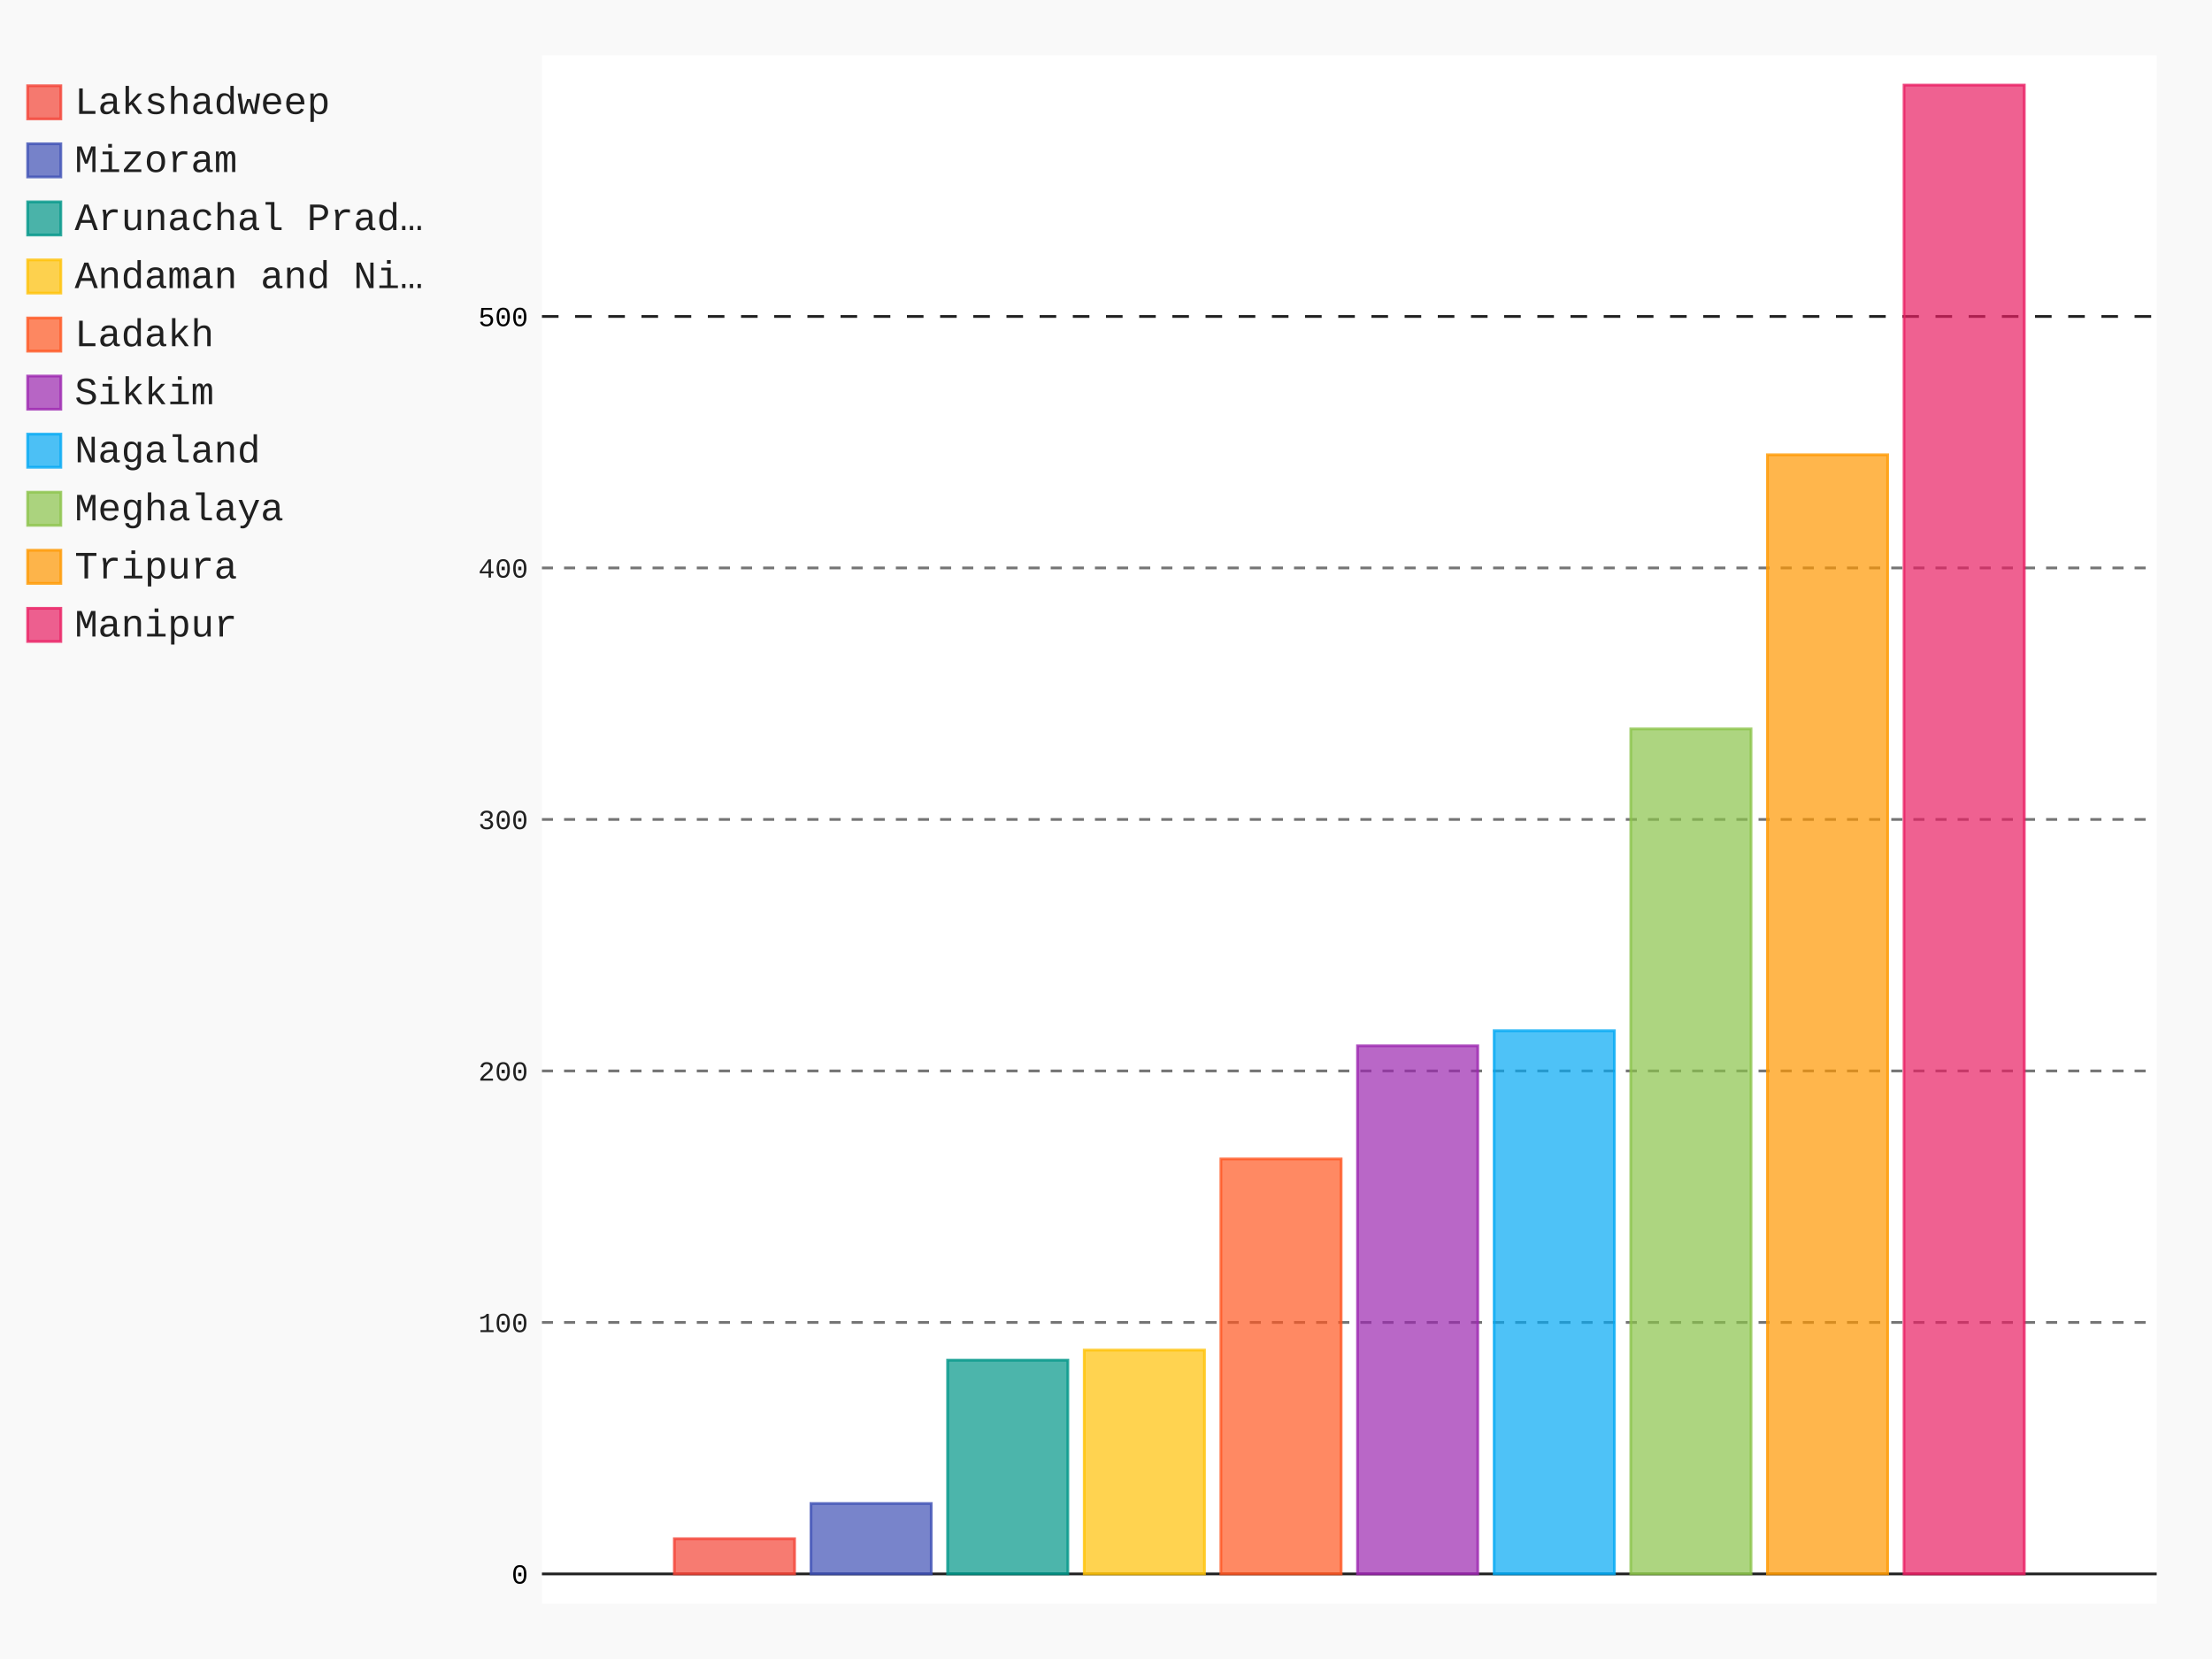
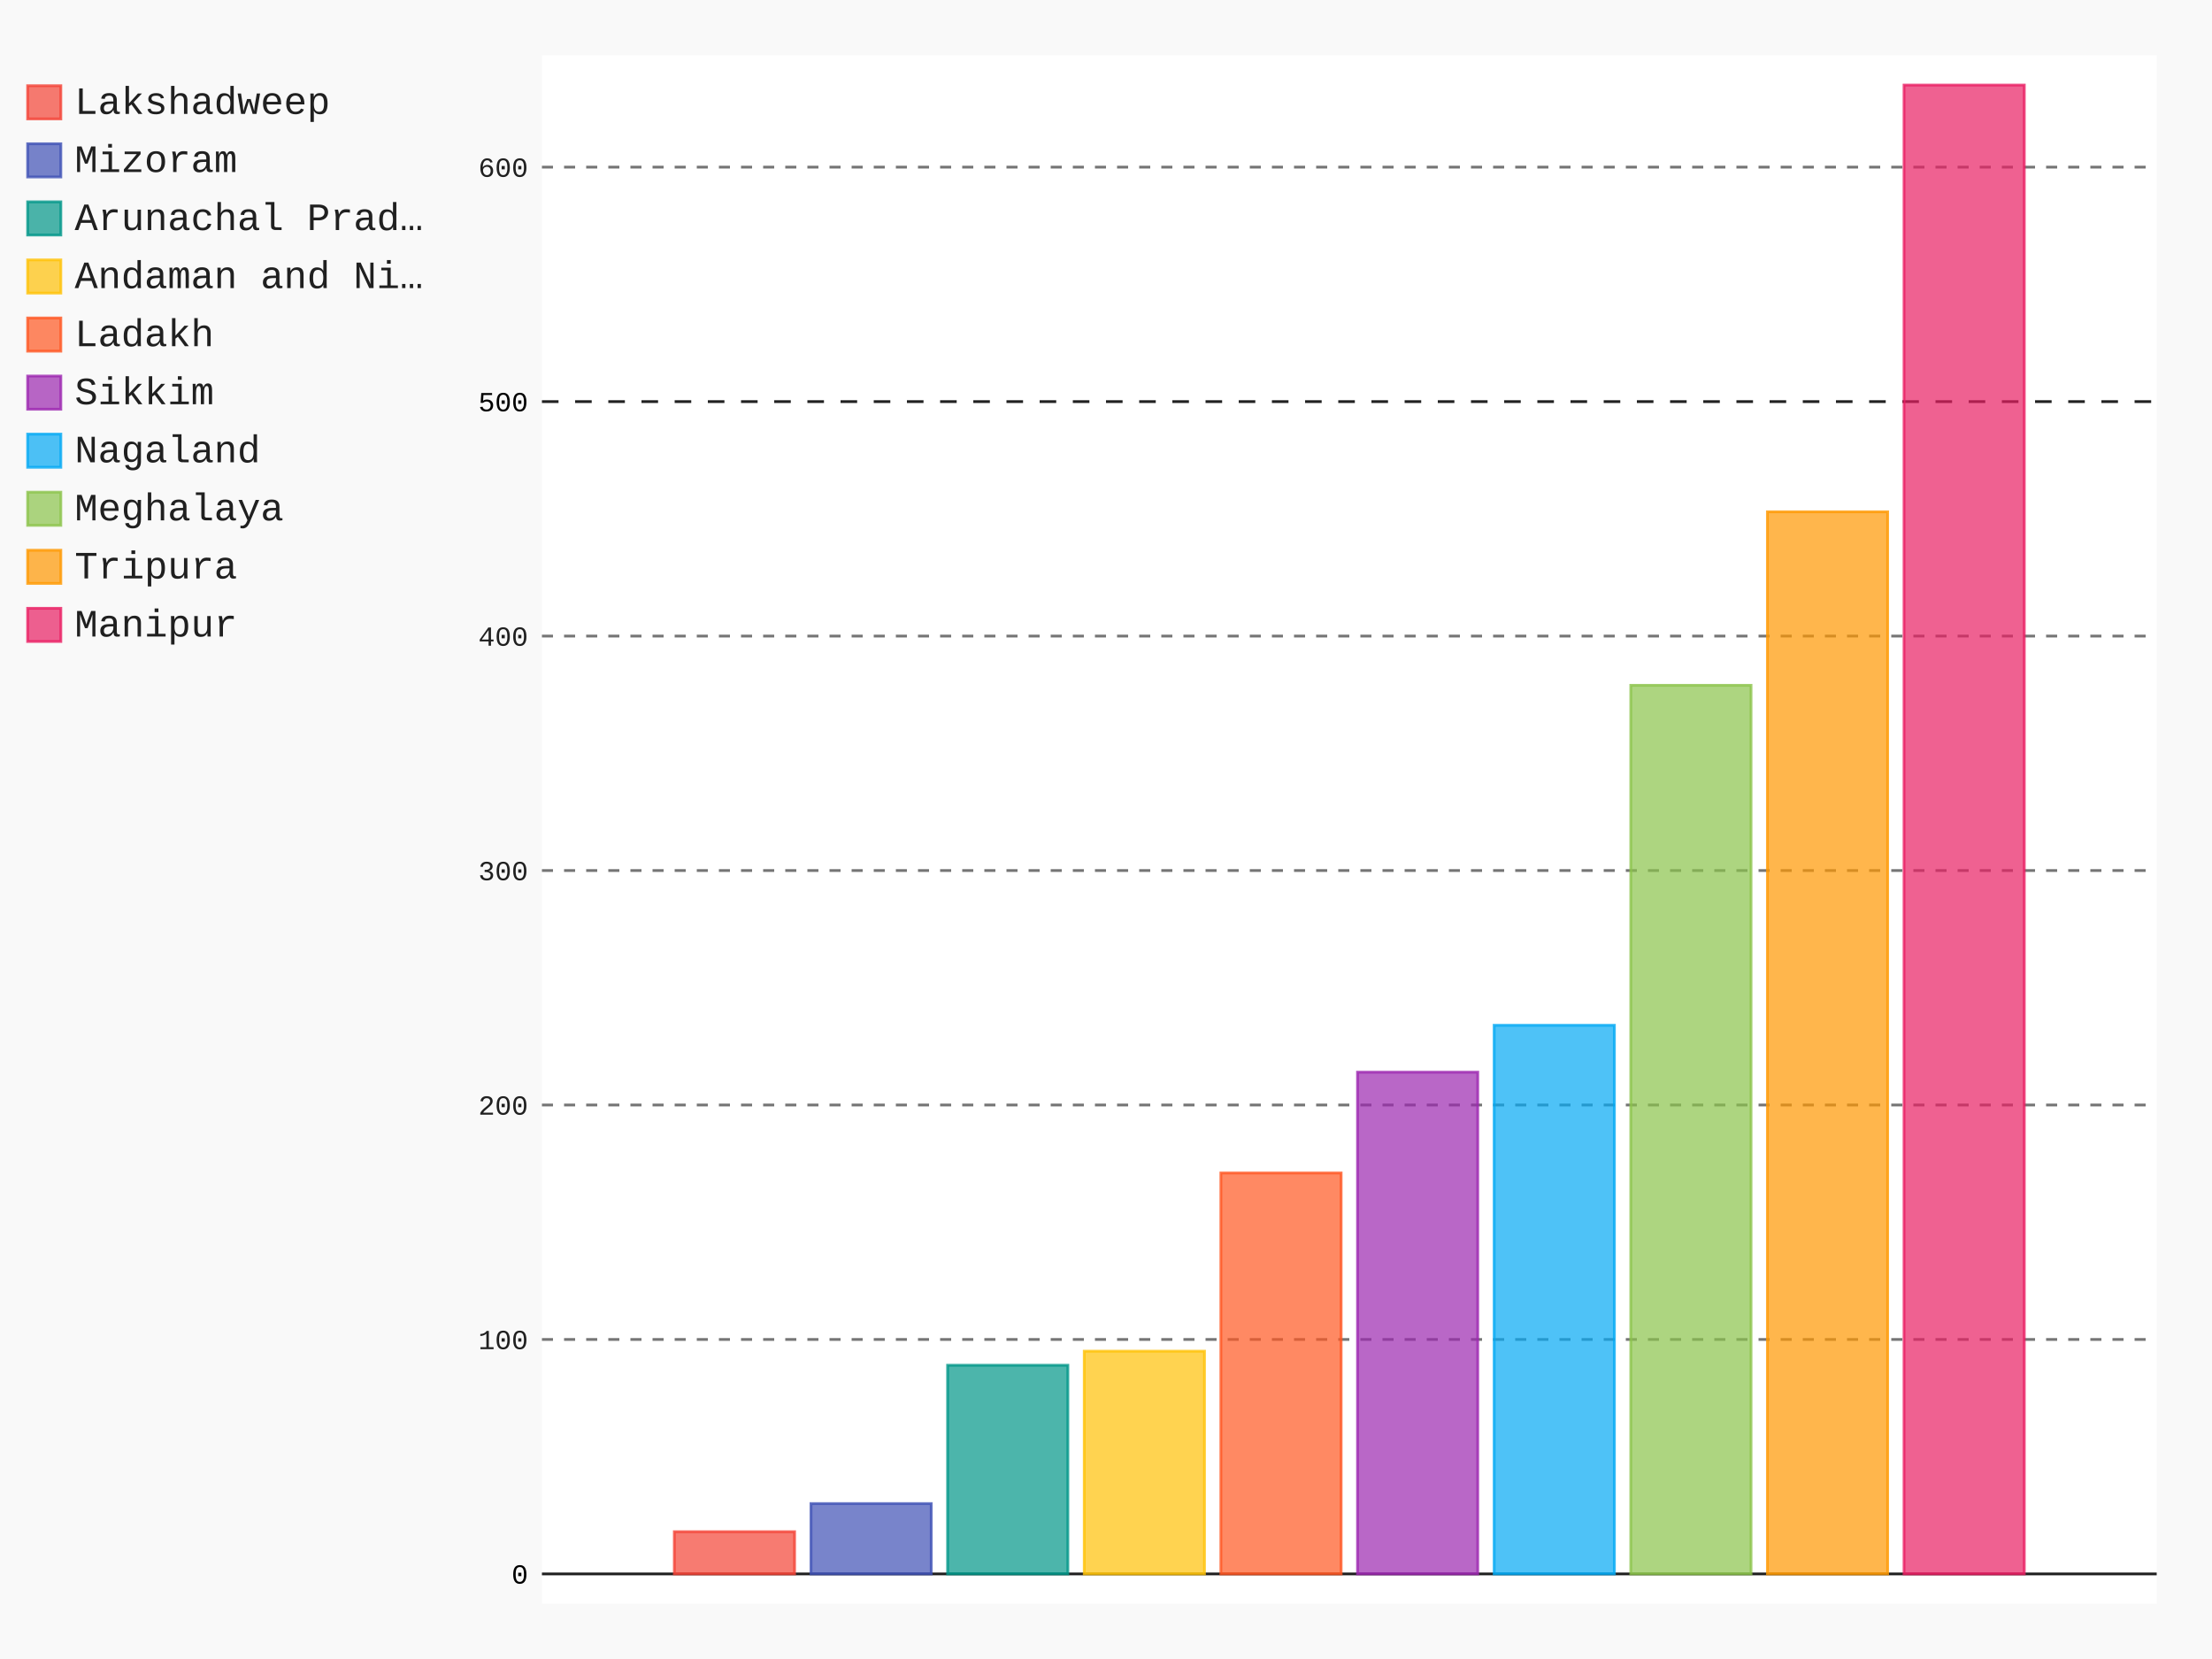
- <svg xmlns="http://www.w3.org/2000/svg" id="chart-e59692dc-4b0c-4bf3-a39b-23f80d093ef9" class="pygal-chart" viewBox="0 0 800 600">
+ <svg xmlns="http://www.w3.org/2000/svg" id="chart-2d6f4a6b-9dd8-41d8-892e-d3e992bb9f02" class="pygal-chart" viewBox="0 0 800 600">
  <defs>
-     <style type="text/css">#chart-e59692dc-4b0c-4bf3-a39b-23f80d093ef9{-webkit-user-select:none;-webkit-font-smoothing:antialiased;font-family:Consolas,"Liberation Mono",Menlo,Courier,monospace}#chart-e59692dc-4b0c-4bf3-a39b-23f80d093ef9 .title{font-family:Consolas,"Liberation Mono",Menlo,Courier,monospace;font-size:16px}#chart-e59692dc-4b0c-4bf3-a39b-23f80d093ef9 .legends .legend text{font-family:Consolas,"Liberation Mono",Menlo,Courier,monospace;font-size:14px}#chart-e59692dc-4b0c-4bf3-a39b-23f80d093ef9 .axis text{font-family:Consolas,"Liberation Mono",Menlo,Courier,monospace;font-size:10px}#chart-e59692dc-4b0c-4bf3-a39b-23f80d093ef9 .axis text.major{font-family:Consolas,"Liberation Mono",Menlo,Courier,monospace;font-size:10px}#chart-e59692dc-4b0c-4bf3-a39b-23f80d093ef9 .text-overlay text.value{font-family:Consolas,"Liberation Mono",Menlo,Courier,monospace;font-size:16px}#chart-e59692dc-4b0c-4bf3-a39b-23f80d093ef9 .text-overlay text.label{font-family:Consolas,"Liberation Mono",Menlo,Courier,monospace;font-size:10px}#chart-e59692dc-4b0c-4bf3-a39b-23f80d093ef9 .tooltip{font-family:Consolas,"Liberation Mono",Menlo,Courier,monospace;font-size:14px}#chart-e59692dc-4b0c-4bf3-a39b-23f80d093ef9 text.no_data{font-family:Consolas,"Liberation Mono",Menlo,Courier,monospace;font-size:64px}
- #chart-e59692dc-4b0c-4bf3-a39b-23f80d093ef9{background-color:rgba(249,249,249,1)}#chart-e59692dc-4b0c-4bf3-a39b-23f80d093ef9 path,#chart-e59692dc-4b0c-4bf3-a39b-23f80d093ef9 line,#chart-e59692dc-4b0c-4bf3-a39b-23f80d093ef9 rect,#chart-e59692dc-4b0c-4bf3-a39b-23f80d093ef9 circle{-webkit-transition:150ms;-moz-transition:150ms;transition:150ms}#chart-e59692dc-4b0c-4bf3-a39b-23f80d093ef9 .graph &gt; .background{fill:rgba(249,249,249,1)}#chart-e59692dc-4b0c-4bf3-a39b-23f80d093ef9 .plot &gt; .background{fill:rgba(255,255,255,1)}#chart-e59692dc-4b0c-4bf3-a39b-23f80d093ef9 .graph{fill:rgba(0,0,0,.87)}#chart-e59692dc-4b0c-4bf3-a39b-23f80d093ef9 text.no_data{fill:rgba(0,0,0,1)}#chart-e59692dc-4b0c-4bf3-a39b-23f80d093ef9 .title{fill:rgba(0,0,0,1)}#chart-e59692dc-4b0c-4bf3-a39b-23f80d093ef9 .legends .legend text{fill:rgba(0,0,0,.87)}#chart-e59692dc-4b0c-4bf3-a39b-23f80d093ef9 .legends .legend:hover text{fill:rgba(0,0,0,1)}#chart-e59692dc-4b0c-4bf3-a39b-23f80d093ef9 .axis .line{stroke:rgba(0,0,0,1)}#chart-e59692dc-4b0c-4bf3-a39b-23f80d093ef9 .axis .guide.line{stroke:rgba(0,0,0,.54)}#chart-e59692dc-4b0c-4bf3-a39b-23f80d093ef9 .axis .major.line{stroke:rgba(0,0,0,.87)}#chart-e59692dc-4b0c-4bf3-a39b-23f80d093ef9 .axis text.major{fill:rgba(0,0,0,1)}#chart-e59692dc-4b0c-4bf3-a39b-23f80d093ef9 .axis.y .guides:hover .guide.line,#chart-e59692dc-4b0c-4bf3-a39b-23f80d093ef9 .line-graph .axis.x .guides:hover .guide.line,#chart-e59692dc-4b0c-4bf3-a39b-23f80d093ef9 .stackedline-graph .axis.x .guides:hover .guide.line,#chart-e59692dc-4b0c-4bf3-a39b-23f80d093ef9 .xy-graph .axis.x .guides:hover .guide.line{stroke:rgba(0,0,0,1)}#chart-e59692dc-4b0c-4bf3-a39b-23f80d093ef9 .axis .guides:hover text{fill:rgba(0,0,0,1)}#chart-e59692dc-4b0c-4bf3-a39b-23f80d093ef9 .reactive{fill-opacity:.7;stroke-opacity:.8}#chart-e59692dc-4b0c-4bf3-a39b-23f80d093ef9 .ci{stroke:rgba(0,0,0,.87)}#chart-e59692dc-4b0c-4bf3-a39b-23f80d093ef9 .reactive.active,#chart-e59692dc-4b0c-4bf3-a39b-23f80d093ef9 .active .reactive{fill-opacity:.8;stroke-opacity:.9;stroke-width:4}#chart-e59692dc-4b0c-4bf3-a39b-23f80d093ef9 .ci .reactive.active{stroke-width:1.5}#chart-e59692dc-4b0c-4bf3-a39b-23f80d093ef9 .series text{fill:rgba(0,0,0,1)}#chart-e59692dc-4b0c-4bf3-a39b-23f80d093ef9 .tooltip rect{fill:rgba(255,255,255,1);stroke:rgba(0,0,0,1);-webkit-transition:opacity 150ms;-moz-transition:opacity 150ms;transition:opacity 150ms}#chart-e59692dc-4b0c-4bf3-a39b-23f80d093ef9 .tooltip .label{fill:rgba(0,0,0,.87)}#chart-e59692dc-4b0c-4bf3-a39b-23f80d093ef9 .tooltip .label{fill:rgba(0,0,0,.87)}#chart-e59692dc-4b0c-4bf3-a39b-23f80d093ef9 .tooltip .legend{font-size:.8em;fill:rgba(0,0,0,.54)}#chart-e59692dc-4b0c-4bf3-a39b-23f80d093ef9 .tooltip .x_label{font-size:.6em;fill:rgba(0,0,0,1)}#chart-e59692dc-4b0c-4bf3-a39b-23f80d093ef9 .tooltip .xlink{font-size:.5em;text-decoration:underline}#chart-e59692dc-4b0c-4bf3-a39b-23f80d093ef9 .tooltip .value{font-size:1.5em}#chart-e59692dc-4b0c-4bf3-a39b-23f80d093ef9 .bound{font-size:.5em}#chart-e59692dc-4b0c-4bf3-a39b-23f80d093ef9 .max-value{font-size:.75em;fill:rgba(0,0,0,.54)}#chart-e59692dc-4b0c-4bf3-a39b-23f80d093ef9 .map-element{fill:rgba(255,255,255,1);stroke:rgba(0,0,0,.54) !important}#chart-e59692dc-4b0c-4bf3-a39b-23f80d093ef9 .map-element .reactive{fill-opacity:inherit;stroke-opacity:inherit}#chart-e59692dc-4b0c-4bf3-a39b-23f80d093ef9 .color-0,#chart-e59692dc-4b0c-4bf3-a39b-23f80d093ef9 .color-0 a:visited{stroke:#F44336;fill:#F44336}#chart-e59692dc-4b0c-4bf3-a39b-23f80d093ef9 .color-1,#chart-e59692dc-4b0c-4bf3-a39b-23f80d093ef9 .color-1 a:visited{stroke:#3F51B5;fill:#3F51B5}#chart-e59692dc-4b0c-4bf3-a39b-23f80d093ef9 .color-2,#chart-e59692dc-4b0c-4bf3-a39b-23f80d093ef9 .color-2 a:visited{stroke:#009688;fill:#009688}#chart-e59692dc-4b0c-4bf3-a39b-23f80d093ef9 .color-3,#chart-e59692dc-4b0c-4bf3-a39b-23f80d093ef9 .color-3 a:visited{stroke:#FFC107;fill:#FFC107}#chart-e59692dc-4b0c-4bf3-a39b-23f80d093ef9 .color-4,#chart-e59692dc-4b0c-4bf3-a39b-23f80d093ef9 .color-4 a:visited{stroke:#FF5722;fill:#FF5722}#chart-e59692dc-4b0c-4bf3-a39b-23f80d093ef9 .color-5,#chart-e59692dc-4b0c-4bf3-a39b-23f80d093ef9 .color-5 a:visited{stroke:#9C27B0;fill:#9C27B0}#chart-e59692dc-4b0c-4bf3-a39b-23f80d093ef9 .color-6,#chart-e59692dc-4b0c-4bf3-a39b-23f80d093ef9 .color-6 a:visited{stroke:#03A9F4;fill:#03A9F4}#chart-e59692dc-4b0c-4bf3-a39b-23f80d093ef9 .color-7,#chart-e59692dc-4b0c-4bf3-a39b-23f80d093ef9 .color-7 a:visited{stroke:#8BC34A;fill:#8BC34A}#chart-e59692dc-4b0c-4bf3-a39b-23f80d093ef9 .color-8,#chart-e59692dc-4b0c-4bf3-a39b-23f80d093ef9 .color-8 a:visited{stroke:#FF9800;fill:#FF9800}#chart-e59692dc-4b0c-4bf3-a39b-23f80d093ef9 .color-9,#chart-e59692dc-4b0c-4bf3-a39b-23f80d093ef9 .color-9 a:visited{stroke:#E91E63;fill:#E91E63}#chart-e59692dc-4b0c-4bf3-a39b-23f80d093ef9 .text-overlay .color-0 text{fill:black}#chart-e59692dc-4b0c-4bf3-a39b-23f80d093ef9 .text-overlay .color-1 text{fill:black}#chart-e59692dc-4b0c-4bf3-a39b-23f80d093ef9 .text-overlay .color-2 text{fill:black}#chart-e59692dc-4b0c-4bf3-a39b-23f80d093ef9 .text-overlay .color-3 text{fill:black}#chart-e59692dc-4b0c-4bf3-a39b-23f80d093ef9 .text-overlay .color-4 text{fill:black}#chart-e59692dc-4b0c-4bf3-a39b-23f80d093ef9 .text-overlay .color-5 text{fill:black}#chart-e59692dc-4b0c-4bf3-a39b-23f80d093ef9 .text-overlay .color-6 text{fill:black}#chart-e59692dc-4b0c-4bf3-a39b-23f80d093ef9 .text-overlay .color-7 text{fill:black}#chart-e59692dc-4b0c-4bf3-a39b-23f80d093ef9 .text-overlay .color-8 text{fill:black}#chart-e59692dc-4b0c-4bf3-a39b-23f80d093ef9 .text-overlay .color-9 text{fill:black}
- #chart-e59692dc-4b0c-4bf3-a39b-23f80d093ef9 text.no_data{text-anchor:middle}#chart-e59692dc-4b0c-4bf3-a39b-23f80d093ef9 .guide.line{fill:none}#chart-e59692dc-4b0c-4bf3-a39b-23f80d093ef9 .centered{text-anchor:middle}#chart-e59692dc-4b0c-4bf3-a39b-23f80d093ef9 .title{text-anchor:middle}#chart-e59692dc-4b0c-4bf3-a39b-23f80d093ef9 .legends .legend text{fill-opacity:1}#chart-e59692dc-4b0c-4bf3-a39b-23f80d093ef9 .axis.x text{text-anchor:middle}#chart-e59692dc-4b0c-4bf3-a39b-23f80d093ef9 .axis.x:not(.web) text[transform]{text-anchor:start}#chart-e59692dc-4b0c-4bf3-a39b-23f80d093ef9 .axis.x:not(.web) text[transform].backwards{text-anchor:end}#chart-e59692dc-4b0c-4bf3-a39b-23f80d093ef9 .axis.y text{text-anchor:end}#chart-e59692dc-4b0c-4bf3-a39b-23f80d093ef9 .axis.y text[transform].backwards{text-anchor:start}#chart-e59692dc-4b0c-4bf3-a39b-23f80d093ef9 .axis.y2 text{text-anchor:start}#chart-e59692dc-4b0c-4bf3-a39b-23f80d093ef9 .axis.y2 text[transform].backwards{text-anchor:end}#chart-e59692dc-4b0c-4bf3-a39b-23f80d093ef9 .axis .guide.line{stroke-dasharray:4,4}#chart-e59692dc-4b0c-4bf3-a39b-23f80d093ef9 .axis .major.guide.line{stroke-dasharray:6,6}#chart-e59692dc-4b0c-4bf3-a39b-23f80d093ef9 .horizontal .axis.y .guide.line,#chart-e59692dc-4b0c-4bf3-a39b-23f80d093ef9 .horizontal .axis.y2 .guide.line,#chart-e59692dc-4b0c-4bf3-a39b-23f80d093ef9 .vertical .axis.x .guide.line{opacity:0}#chart-e59692dc-4b0c-4bf3-a39b-23f80d093ef9 .horizontal .axis.always_show .guide.line,#chart-e59692dc-4b0c-4bf3-a39b-23f80d093ef9 .vertical .axis.always_show .guide.line{opacity:1 !important}#chart-e59692dc-4b0c-4bf3-a39b-23f80d093ef9 .axis.y .guides:hover .guide.line,#chart-e59692dc-4b0c-4bf3-a39b-23f80d093ef9 .axis.y2 .guides:hover .guide.line,#chart-e59692dc-4b0c-4bf3-a39b-23f80d093ef9 .axis.x .guides:hover .guide.line{opacity:1}#chart-e59692dc-4b0c-4bf3-a39b-23f80d093ef9 .axis .guides:hover text{opacity:1}#chart-e59692dc-4b0c-4bf3-a39b-23f80d093ef9 .nofill{fill:none}#chart-e59692dc-4b0c-4bf3-a39b-23f80d093ef9 .subtle-fill{fill-opacity:.2}#chart-e59692dc-4b0c-4bf3-a39b-23f80d093ef9 .dot{stroke-width:1px;fill-opacity:1}#chart-e59692dc-4b0c-4bf3-a39b-23f80d093ef9 .dot.active{stroke-width:5px}#chart-e59692dc-4b0c-4bf3-a39b-23f80d093ef9 .dot.negative{fill:transparent}#chart-e59692dc-4b0c-4bf3-a39b-23f80d093ef9 text,#chart-e59692dc-4b0c-4bf3-a39b-23f80d093ef9 tspan{stroke:none !important}#chart-e59692dc-4b0c-4bf3-a39b-23f80d093ef9 .series text.active{opacity:1}#chart-e59692dc-4b0c-4bf3-a39b-23f80d093ef9 .tooltip rect{fill-opacity:.95;stroke-width:.5}#chart-e59692dc-4b0c-4bf3-a39b-23f80d093ef9 .tooltip text{fill-opacity:1}#chart-e59692dc-4b0c-4bf3-a39b-23f80d093ef9 .showable{visibility:hidden}#chart-e59692dc-4b0c-4bf3-a39b-23f80d093ef9 .showable.shown{visibility:visible}#chart-e59692dc-4b0c-4bf3-a39b-23f80d093ef9 .gauge-background{fill:rgba(229,229,229,1);stroke:none}#chart-e59692dc-4b0c-4bf3-a39b-23f80d093ef9 .bg-lines{stroke:rgba(249,249,249,1);stroke-width:2px}</style>
+     <style type="text/css">#chart-2d6f4a6b-9dd8-41d8-892e-d3e992bb9f02{-webkit-user-select:none;-webkit-font-smoothing:antialiased;font-family:Consolas,"Liberation Mono",Menlo,Courier,monospace}#chart-2d6f4a6b-9dd8-41d8-892e-d3e992bb9f02 .title{font-family:Consolas,"Liberation Mono",Menlo,Courier,monospace;font-size:16px}#chart-2d6f4a6b-9dd8-41d8-892e-d3e992bb9f02 .legends .legend text{font-family:Consolas,"Liberation Mono",Menlo,Courier,monospace;font-size:14px}#chart-2d6f4a6b-9dd8-41d8-892e-d3e992bb9f02 .axis text{font-family:Consolas,"Liberation Mono",Menlo,Courier,monospace;font-size:10px}#chart-2d6f4a6b-9dd8-41d8-892e-d3e992bb9f02 .axis text.major{font-family:Consolas,"Liberation Mono",Menlo,Courier,monospace;font-size:10px}#chart-2d6f4a6b-9dd8-41d8-892e-d3e992bb9f02 .text-overlay text.value{font-family:Consolas,"Liberation Mono",Menlo,Courier,monospace;font-size:16px}#chart-2d6f4a6b-9dd8-41d8-892e-d3e992bb9f02 .text-overlay text.label{font-family:Consolas,"Liberation Mono",Menlo,Courier,monospace;font-size:10px}#chart-2d6f4a6b-9dd8-41d8-892e-d3e992bb9f02 .tooltip{font-family:Consolas,"Liberation Mono",Menlo,Courier,monospace;font-size:14px}#chart-2d6f4a6b-9dd8-41d8-892e-d3e992bb9f02 text.no_data{font-family:Consolas,"Liberation Mono",Menlo,Courier,monospace;font-size:64px}
+ #chart-2d6f4a6b-9dd8-41d8-892e-d3e992bb9f02{background-color:rgba(249,249,249,1)}#chart-2d6f4a6b-9dd8-41d8-892e-d3e992bb9f02 path,#chart-2d6f4a6b-9dd8-41d8-892e-d3e992bb9f02 line,#chart-2d6f4a6b-9dd8-41d8-892e-d3e992bb9f02 rect,#chart-2d6f4a6b-9dd8-41d8-892e-d3e992bb9f02 circle{-webkit-transition:150ms;-moz-transition:150ms;transition:150ms}#chart-2d6f4a6b-9dd8-41d8-892e-d3e992bb9f02 .graph &gt; .background{fill:rgba(249,249,249,1)}#chart-2d6f4a6b-9dd8-41d8-892e-d3e992bb9f02 .plot &gt; .background{fill:rgba(255,255,255,1)}#chart-2d6f4a6b-9dd8-41d8-892e-d3e992bb9f02 .graph{fill:rgba(0,0,0,.87)}#chart-2d6f4a6b-9dd8-41d8-892e-d3e992bb9f02 text.no_data{fill:rgba(0,0,0,1)}#chart-2d6f4a6b-9dd8-41d8-892e-d3e992bb9f02 .title{fill:rgba(0,0,0,1)}#chart-2d6f4a6b-9dd8-41d8-892e-d3e992bb9f02 .legends .legend text{fill:rgba(0,0,0,.87)}#chart-2d6f4a6b-9dd8-41d8-892e-d3e992bb9f02 .legends .legend:hover text{fill:rgba(0,0,0,1)}#chart-2d6f4a6b-9dd8-41d8-892e-d3e992bb9f02 .axis .line{stroke:rgba(0,0,0,1)}#chart-2d6f4a6b-9dd8-41d8-892e-d3e992bb9f02 .axis .guide.line{stroke:rgba(0,0,0,.54)}#chart-2d6f4a6b-9dd8-41d8-892e-d3e992bb9f02 .axis .major.line{stroke:rgba(0,0,0,.87)}#chart-2d6f4a6b-9dd8-41d8-892e-d3e992bb9f02 .axis text.major{fill:rgba(0,0,0,1)}#chart-2d6f4a6b-9dd8-41d8-892e-d3e992bb9f02 .axis.y .guides:hover .guide.line,#chart-2d6f4a6b-9dd8-41d8-892e-d3e992bb9f02 .line-graph .axis.x .guides:hover .guide.line,#chart-2d6f4a6b-9dd8-41d8-892e-d3e992bb9f02 .stackedline-graph .axis.x .guides:hover .guide.line,#chart-2d6f4a6b-9dd8-41d8-892e-d3e992bb9f02 .xy-graph .axis.x .guides:hover .guide.line{stroke:rgba(0,0,0,1)}#chart-2d6f4a6b-9dd8-41d8-892e-d3e992bb9f02 .axis .guides:hover text{fill:rgba(0,0,0,1)}#chart-2d6f4a6b-9dd8-41d8-892e-d3e992bb9f02 .reactive{fill-opacity:.7;stroke-opacity:.8}#chart-2d6f4a6b-9dd8-41d8-892e-d3e992bb9f02 .ci{stroke:rgba(0,0,0,.87)}#chart-2d6f4a6b-9dd8-41d8-892e-d3e992bb9f02 .reactive.active,#chart-2d6f4a6b-9dd8-41d8-892e-d3e992bb9f02 .active .reactive{fill-opacity:.8;stroke-opacity:.9;stroke-width:4}#chart-2d6f4a6b-9dd8-41d8-892e-d3e992bb9f02 .ci .reactive.active{stroke-width:1.5}#chart-2d6f4a6b-9dd8-41d8-892e-d3e992bb9f02 .series text{fill:rgba(0,0,0,1)}#chart-2d6f4a6b-9dd8-41d8-892e-d3e992bb9f02 .tooltip rect{fill:rgba(255,255,255,1);stroke:rgba(0,0,0,1);-webkit-transition:opacity 150ms;-moz-transition:opacity 150ms;transition:opacity 150ms}#chart-2d6f4a6b-9dd8-41d8-892e-d3e992bb9f02 .tooltip .label{fill:rgba(0,0,0,.87)}#chart-2d6f4a6b-9dd8-41d8-892e-d3e992bb9f02 .tooltip .label{fill:rgba(0,0,0,.87)}#chart-2d6f4a6b-9dd8-41d8-892e-d3e992bb9f02 .tooltip .legend{font-size:.8em;fill:rgba(0,0,0,.54)}#chart-2d6f4a6b-9dd8-41d8-892e-d3e992bb9f02 .tooltip .x_label{font-size:.6em;fill:rgba(0,0,0,1)}#chart-2d6f4a6b-9dd8-41d8-892e-d3e992bb9f02 .tooltip .xlink{font-size:.5em;text-decoration:underline}#chart-2d6f4a6b-9dd8-41d8-892e-d3e992bb9f02 .tooltip .value{font-size:1.5em}#chart-2d6f4a6b-9dd8-41d8-892e-d3e992bb9f02 .bound{font-size:.5em}#chart-2d6f4a6b-9dd8-41d8-892e-d3e992bb9f02 .max-value{font-size:.75em;fill:rgba(0,0,0,.54)}#chart-2d6f4a6b-9dd8-41d8-892e-d3e992bb9f02 .map-element{fill:rgba(255,255,255,1);stroke:rgba(0,0,0,.54) !important}#chart-2d6f4a6b-9dd8-41d8-892e-d3e992bb9f02 .map-element .reactive{fill-opacity:inherit;stroke-opacity:inherit}#chart-2d6f4a6b-9dd8-41d8-892e-d3e992bb9f02 .color-0,#chart-2d6f4a6b-9dd8-41d8-892e-d3e992bb9f02 .color-0 a:visited{stroke:#F44336;fill:#F44336}#chart-2d6f4a6b-9dd8-41d8-892e-d3e992bb9f02 .color-1,#chart-2d6f4a6b-9dd8-41d8-892e-d3e992bb9f02 .color-1 a:visited{stroke:#3F51B5;fill:#3F51B5}#chart-2d6f4a6b-9dd8-41d8-892e-d3e992bb9f02 .color-2,#chart-2d6f4a6b-9dd8-41d8-892e-d3e992bb9f02 .color-2 a:visited{stroke:#009688;fill:#009688}#chart-2d6f4a6b-9dd8-41d8-892e-d3e992bb9f02 .color-3,#chart-2d6f4a6b-9dd8-41d8-892e-d3e992bb9f02 .color-3 a:visited{stroke:#FFC107;fill:#FFC107}#chart-2d6f4a6b-9dd8-41d8-892e-d3e992bb9f02 .color-4,#chart-2d6f4a6b-9dd8-41d8-892e-d3e992bb9f02 .color-4 a:visited{stroke:#FF5722;fill:#FF5722}#chart-2d6f4a6b-9dd8-41d8-892e-d3e992bb9f02 .color-5,#chart-2d6f4a6b-9dd8-41d8-892e-d3e992bb9f02 .color-5 a:visited{stroke:#9C27B0;fill:#9C27B0}#chart-2d6f4a6b-9dd8-41d8-892e-d3e992bb9f02 .color-6,#chart-2d6f4a6b-9dd8-41d8-892e-d3e992bb9f02 .color-6 a:visited{stroke:#03A9F4;fill:#03A9F4}#chart-2d6f4a6b-9dd8-41d8-892e-d3e992bb9f02 .color-7,#chart-2d6f4a6b-9dd8-41d8-892e-d3e992bb9f02 .color-7 a:visited{stroke:#8BC34A;fill:#8BC34A}#chart-2d6f4a6b-9dd8-41d8-892e-d3e992bb9f02 .color-8,#chart-2d6f4a6b-9dd8-41d8-892e-d3e992bb9f02 .color-8 a:visited{stroke:#FF9800;fill:#FF9800}#chart-2d6f4a6b-9dd8-41d8-892e-d3e992bb9f02 .color-9,#chart-2d6f4a6b-9dd8-41d8-892e-d3e992bb9f02 .color-9 a:visited{stroke:#E91E63;fill:#E91E63}#chart-2d6f4a6b-9dd8-41d8-892e-d3e992bb9f02 .text-overlay .color-0 text{fill:black}#chart-2d6f4a6b-9dd8-41d8-892e-d3e992bb9f02 .text-overlay .color-1 text{fill:black}#chart-2d6f4a6b-9dd8-41d8-892e-d3e992bb9f02 .text-overlay .color-2 text{fill:black}#chart-2d6f4a6b-9dd8-41d8-892e-d3e992bb9f02 .text-overlay .color-3 text{fill:black}#chart-2d6f4a6b-9dd8-41d8-892e-d3e992bb9f02 .text-overlay .color-4 text{fill:black}#chart-2d6f4a6b-9dd8-41d8-892e-d3e992bb9f02 .text-overlay .color-5 text{fill:black}#chart-2d6f4a6b-9dd8-41d8-892e-d3e992bb9f02 .text-overlay .color-6 text{fill:black}#chart-2d6f4a6b-9dd8-41d8-892e-d3e992bb9f02 .text-overlay .color-7 text{fill:black}#chart-2d6f4a6b-9dd8-41d8-892e-d3e992bb9f02 .text-overlay .color-8 text{fill:black}#chart-2d6f4a6b-9dd8-41d8-892e-d3e992bb9f02 .text-overlay .color-9 text{fill:black}
+ #chart-2d6f4a6b-9dd8-41d8-892e-d3e992bb9f02 text.no_data{text-anchor:middle}#chart-2d6f4a6b-9dd8-41d8-892e-d3e992bb9f02 .guide.line{fill:none}#chart-2d6f4a6b-9dd8-41d8-892e-d3e992bb9f02 .centered{text-anchor:middle}#chart-2d6f4a6b-9dd8-41d8-892e-d3e992bb9f02 .title{text-anchor:middle}#chart-2d6f4a6b-9dd8-41d8-892e-d3e992bb9f02 .legends .legend text{fill-opacity:1}#chart-2d6f4a6b-9dd8-41d8-892e-d3e992bb9f02 .axis.x text{text-anchor:middle}#chart-2d6f4a6b-9dd8-41d8-892e-d3e992bb9f02 .axis.x:not(.web) text[transform]{text-anchor:start}#chart-2d6f4a6b-9dd8-41d8-892e-d3e992bb9f02 .axis.x:not(.web) text[transform].backwards{text-anchor:end}#chart-2d6f4a6b-9dd8-41d8-892e-d3e992bb9f02 .axis.y text{text-anchor:end}#chart-2d6f4a6b-9dd8-41d8-892e-d3e992bb9f02 .axis.y text[transform].backwards{text-anchor:start}#chart-2d6f4a6b-9dd8-41d8-892e-d3e992bb9f02 .axis.y2 text{text-anchor:start}#chart-2d6f4a6b-9dd8-41d8-892e-d3e992bb9f02 .axis.y2 text[transform].backwards{text-anchor:end}#chart-2d6f4a6b-9dd8-41d8-892e-d3e992bb9f02 .axis .guide.line{stroke-dasharray:4,4}#chart-2d6f4a6b-9dd8-41d8-892e-d3e992bb9f02 .axis .major.guide.line{stroke-dasharray:6,6}#chart-2d6f4a6b-9dd8-41d8-892e-d3e992bb9f02 .horizontal .axis.y .guide.line,#chart-2d6f4a6b-9dd8-41d8-892e-d3e992bb9f02 .horizontal .axis.y2 .guide.line,#chart-2d6f4a6b-9dd8-41d8-892e-d3e992bb9f02 .vertical .axis.x .guide.line{opacity:0}#chart-2d6f4a6b-9dd8-41d8-892e-d3e992bb9f02 .horizontal .axis.always_show .guide.line,#chart-2d6f4a6b-9dd8-41d8-892e-d3e992bb9f02 .vertical .axis.always_show .guide.line{opacity:1 !important}#chart-2d6f4a6b-9dd8-41d8-892e-d3e992bb9f02 .axis.y .guides:hover .guide.line,#chart-2d6f4a6b-9dd8-41d8-892e-d3e992bb9f02 .axis.y2 .guides:hover .guide.line,#chart-2d6f4a6b-9dd8-41d8-892e-d3e992bb9f02 .axis.x .guides:hover .guide.line{opacity:1}#chart-2d6f4a6b-9dd8-41d8-892e-d3e992bb9f02 .axis .guides:hover text{opacity:1}#chart-2d6f4a6b-9dd8-41d8-892e-d3e992bb9f02 .nofill{fill:none}#chart-2d6f4a6b-9dd8-41d8-892e-d3e992bb9f02 .subtle-fill{fill-opacity:.2}#chart-2d6f4a6b-9dd8-41d8-892e-d3e992bb9f02 .dot{stroke-width:1px;fill-opacity:1}#chart-2d6f4a6b-9dd8-41d8-892e-d3e992bb9f02 .dot.active{stroke-width:5px}#chart-2d6f4a6b-9dd8-41d8-892e-d3e992bb9f02 .dot.negative{fill:transparent}#chart-2d6f4a6b-9dd8-41d8-892e-d3e992bb9f02 text,#chart-2d6f4a6b-9dd8-41d8-892e-d3e992bb9f02 tspan{stroke:none !important}#chart-2d6f4a6b-9dd8-41d8-892e-d3e992bb9f02 .series text.active{opacity:1}#chart-2d6f4a6b-9dd8-41d8-892e-d3e992bb9f02 .tooltip rect{fill-opacity:.95;stroke-width:.5}#chart-2d6f4a6b-9dd8-41d8-892e-d3e992bb9f02 .tooltip text{fill-opacity:1}#chart-2d6f4a6b-9dd8-41d8-892e-d3e992bb9f02 .showable{visibility:hidden}#chart-2d6f4a6b-9dd8-41d8-892e-d3e992bb9f02 .showable.shown{visibility:visible}#chart-2d6f4a6b-9dd8-41d8-892e-d3e992bb9f02 .gauge-background{fill:rgba(229,229,229,1);stroke:none}#chart-2d6f4a6b-9dd8-41d8-892e-d3e992bb9f02 .bg-lines{stroke:rgba(249,249,249,1);stroke-width:2px}</style>
  </defs>
  <g class="graph bar-graph vertical">
    <rect x="0" y="0" width="800" height="600" class="background" />
    <g transform="translate(196, 20)" class="plot">
      <rect x="0" y="0" width="584.0" height="560" class="background" />
      <g class="axis y always_show">
        <g class="guides">
          <path d="M0 549.231 h584" class="axis major line" />
          <text x="-5" y="552.731" class="major">0</text>
        </g>
        <g class="guides">
-           <path d="M0 458.274 h584" class="guide line" />
-           <text x="-5" y="461.774" class="">100</text>
+           <path d="M0 464.434 h584" class="guide line" />
+           <text x="-5" y="467.934" class="">100</text>
        </g>
        <g class="guides">
-           <path d="M0 367.318 h584" class="guide line" />
-           <text x="-5" y="370.818" class="">200</text>
+           <path d="M0 379.637 h584" class="guide line" />
+           <text x="-5" y="383.137" class="">200</text>
        </g>
        <g class="guides">
-           <path d="M0 276.362 h584" class="guide line" />
-           <text x="-5" y="279.862" class="">300</text>
+           <path d="M0 294.839 h584" class="guide line" />
+           <text x="-5" y="298.339" class="">300</text>
        </g>
        <g class="guides">
-           <path d="M0 185.405 h584" class="guide line" />
-           <text x="-5" y="188.905" class="">400</text>
+           <path d="M0 210.042 h584" class="guide line" />
+           <text x="-5" y="213.542" class="">400</text>
        </g>
        <g class="guides">
-           <path d="M0 94.449 h584" class="major guide line" />
-           <text x="-5" y="97.949" class="major">500</text>
+           <path d="M0 125.245 h584" class="major guide line" />
+           <text x="-5" y="128.745" class="major">500</text>
+         </g>
+         <g class="guides">
+           <path d="M0 40.448 h584" class="guide line" />
+           <text x="-5" y="43.948" class="">600</text>
        </g>
      </g>
      <g class="series serie-0 color-0">
        <g class="bars">
          <g class="bar">
-             <rect x="47.888" y="536.497" rx="0" ry="0" width="43.486" height="12.734" class="rect reactive tooltip-trigger" />
+             <rect x="47.888" y="533.967" rx="0" ry="0" width="43.486" height="15.263" class="rect reactive tooltip-trigger" />
          </g>
        </g>
      </g>
      <g class="series serie-1 color-1">
        <g class="bars">
          <g class="bar">
-             <rect x="97.303" y="523.763" rx="0" ry="0" width="43.486" height="25.468" class="rect reactive tooltip-trigger" />
+             <rect x="97.303" y="523.792" rx="0" ry="0" width="43.486" height="25.439" class="rect reactive tooltip-trigger" />
          </g>
        </g>
      </g>
      <g class="series serie-2 color-2">
        <g class="bars">
          <g class="bar">
-             <rect x="146.719" y="471.918" rx="0" ry="0" width="43.486" height="77.313" class="rect reactive tooltip-trigger" />
+             <rect x="146.719" y="473.761" rx="0" ry="0" width="43.486" height="75.469" class="rect reactive tooltip-trigger" />
          </g>
        </g>
      </g>
      <g class="series serie-3 color-3">
        <g class="bars">
          <g class="bar">
-             <rect x="196.134" y="468.28" rx="0" ry="0" width="43.486" height="80.951" class="rect reactive tooltip-trigger" />
+             <rect x="196.134" y="468.674" rx="0" ry="0" width="43.486" height="80.557" class="rect reactive tooltip-trigger" />
          </g>
        </g>
      </g>
      <g class="series serie-4 color-4">
        <g class="bars">
          <g class="bar">
-             <rect x="245.55" y="399.153" rx="0" ry="0" width="43.486" height="150.078" class="rect reactive tooltip-trigger" />
+             <rect x="245.55" y="404.228" rx="0" ry="0" width="43.486" height="145.003" class="rect reactive tooltip-trigger" />
          </g>
        </g>
      </g>
      <g class="series serie-5 color-5">
        <g class="bars">
          <g class="bar">
-             <rect x="294.965" y="358.222" rx="0" ry="0" width="43.486" height="191.008" class="rect reactive tooltip-trigger" />
+             <rect x="294.965" y="367.765" rx="0" ry="0" width="43.486" height="181.466" class="rect reactive tooltip-trigger" />
          </g>
        </g>
      </g>
      <g class="series serie-6 color-6">
        <g class="bars">
          <g class="bar">
-             <rect x="344.38" y="352.765" rx="0" ry="0" width="43.486" height="196.466" class="rect reactive tooltip-trigger" />
+             <rect x="344.38" y="350.806" rx="0" ry="0" width="43.486" height="198.425" class="rect reactive tooltip-trigger" />
          </g>
        </g>
      </g>
      <g class="series serie-7 color-7">
        <g class="bars">
          <g class="bar">
-             <rect x="393.796" y="243.617" rx="0" ry="0" width="43.486" height="305.613" class="rect reactive tooltip-trigger" />
+             <rect x="393.796" y="227.85" rx="0" ry="0" width="43.486" height="321.381" class="rect reactive tooltip-trigger" />
          </g>
        </g>
      </g>
      <g class="series serie-8 color-8">
        <g class="bars">
          <g class="bar">
-             <rect x="443.211" y="144.475" rx="0" ry="0" width="43.486" height="404.756" class="rect reactive tooltip-trigger" />
+             <rect x="443.211" y="165.1" rx="0" ry="0" width="43.486" height="384.131" class="rect reactive tooltip-trigger" />
          </g>
        </g>
      </g>
      <g class="series serie-9 color-9">
        <g class="bars">
          <g class="bar">
            <rect x="492.626" y="10.769" rx="0" ry="0" width="43.486" height="538.462" class="rect reactive tooltip-trigger" />
          </g>
        </g>
      </g>
    </g>
    <g class="titles" />
    <g transform="translate(196, 20)" class="plot overlay">
      <g class="series serie-0 color-0" />
      <g class="series serie-1 color-1" />
      <g class="series serie-2 color-2" />
      <g class="series serie-3 color-3" />
      <g class="series serie-4 color-4" />
      <g class="series serie-5 color-5" />
      <g class="series serie-6 color-6" />
      <g class="series serie-7 color-7" />
      <g class="series serie-8 color-8" />
      <g class="series serie-9 color-9" />
    </g>
    <g transform="translate(196, 20)" class="plot text-overlay">
      <g class="series serie-0 color-0" />
      <g class="series serie-1 color-1" />
      <g class="series serie-2 color-2" />
      <g class="series serie-3 color-3" />
      <g class="series serie-4 color-4" />
      <g class="series serie-5 color-5" />
      <g class="series serie-6 color-6" />
      <g class="series serie-7 color-7" />
      <g class="series serie-8 color-8" />
      <g class="series serie-9 color-9" />
    </g>
    <g transform="translate(196, 20)" class="plot tooltip-overlay">
      <g transform="translate(0 0)" style="opacity: 0" class="tooltip">
        <rect rx="0" ry="0" width="0" height="0" class="tooltip-box" />
        <g class="text" />
      </g>
    </g>
    <g transform="translate(10, 30)" class="legends">
      <g id="activate-serie-0" class="legend reactive activate-serie">
        <rect x="0.0" y="1.0" width="12" height="12" class="color-0 reactive" />
        <text x="17.0" y="11.2">Lakshadweep</text>
      </g>
      <g id="activate-serie-1" class="legend reactive activate-serie">
        <rect x="0.0" y="22.0" width="12" height="12" class="color-1 reactive" />
        <text x="17.0" y="32.2">Mizoram</text>
      </g>
      <g id="activate-serie-2" class="legend reactive activate-serie">
        <rect x="0.0" y="43.0" width="12" height="12" class="color-2 reactive" />
        <text x="17.0" y="53.2">Arunachal Prad…</text>
      </g>
      <g id="activate-serie-3" class="legend reactive activate-serie">
        <rect x="0.0" y="64.0" width="12" height="12" class="color-3 reactive" />
        <text x="17.0" y="74.2">Andaman and Ni…</text>
      </g>
      <g id="activate-serie-4" class="legend reactive activate-serie">
        <rect x="0.0" y="85.0" width="12" height="12" class="color-4 reactive" />
        <text x="17.0" y="95.2">Ladakh</text>
      </g>
      <g id="activate-serie-5" class="legend reactive activate-serie">
        <rect x="0.0" y="106.0" width="12" height="12" class="color-5 reactive" />
        <text x="17.0" y="116.2">Sikkim</text>
      </g>
      <g id="activate-serie-6" class="legend reactive activate-serie">
        <rect x="0.0" y="127.0" width="12" height="12" class="color-6 reactive" />
        <text x="17.0" y="137.2">Nagaland</text>
      </g>
      <g id="activate-serie-7" class="legend reactive activate-serie">
        <rect x="0.0" y="148.0" width="12" height="12" class="color-7 reactive" />
        <text x="17.0" y="158.2">Meghalaya</text>
      </g>
      <g id="activate-serie-8" class="legend reactive activate-serie">
        <rect x="0.0" y="169.0" width="12" height="12" class="color-8 reactive" />
        <text x="17.0" y="179.2">Tripura</text>
      </g>
      <g id="activate-serie-9" class="legend reactive activate-serie">
        <rect x="0.0" y="190.0" width="12" height="12" class="color-9 reactive" />
        <text x="17.0" y="200.2">Manipur</text>
      </g>
    </g>
    <g transform="translate(790, 30)" class="legends" />
  </g>
</svg>
